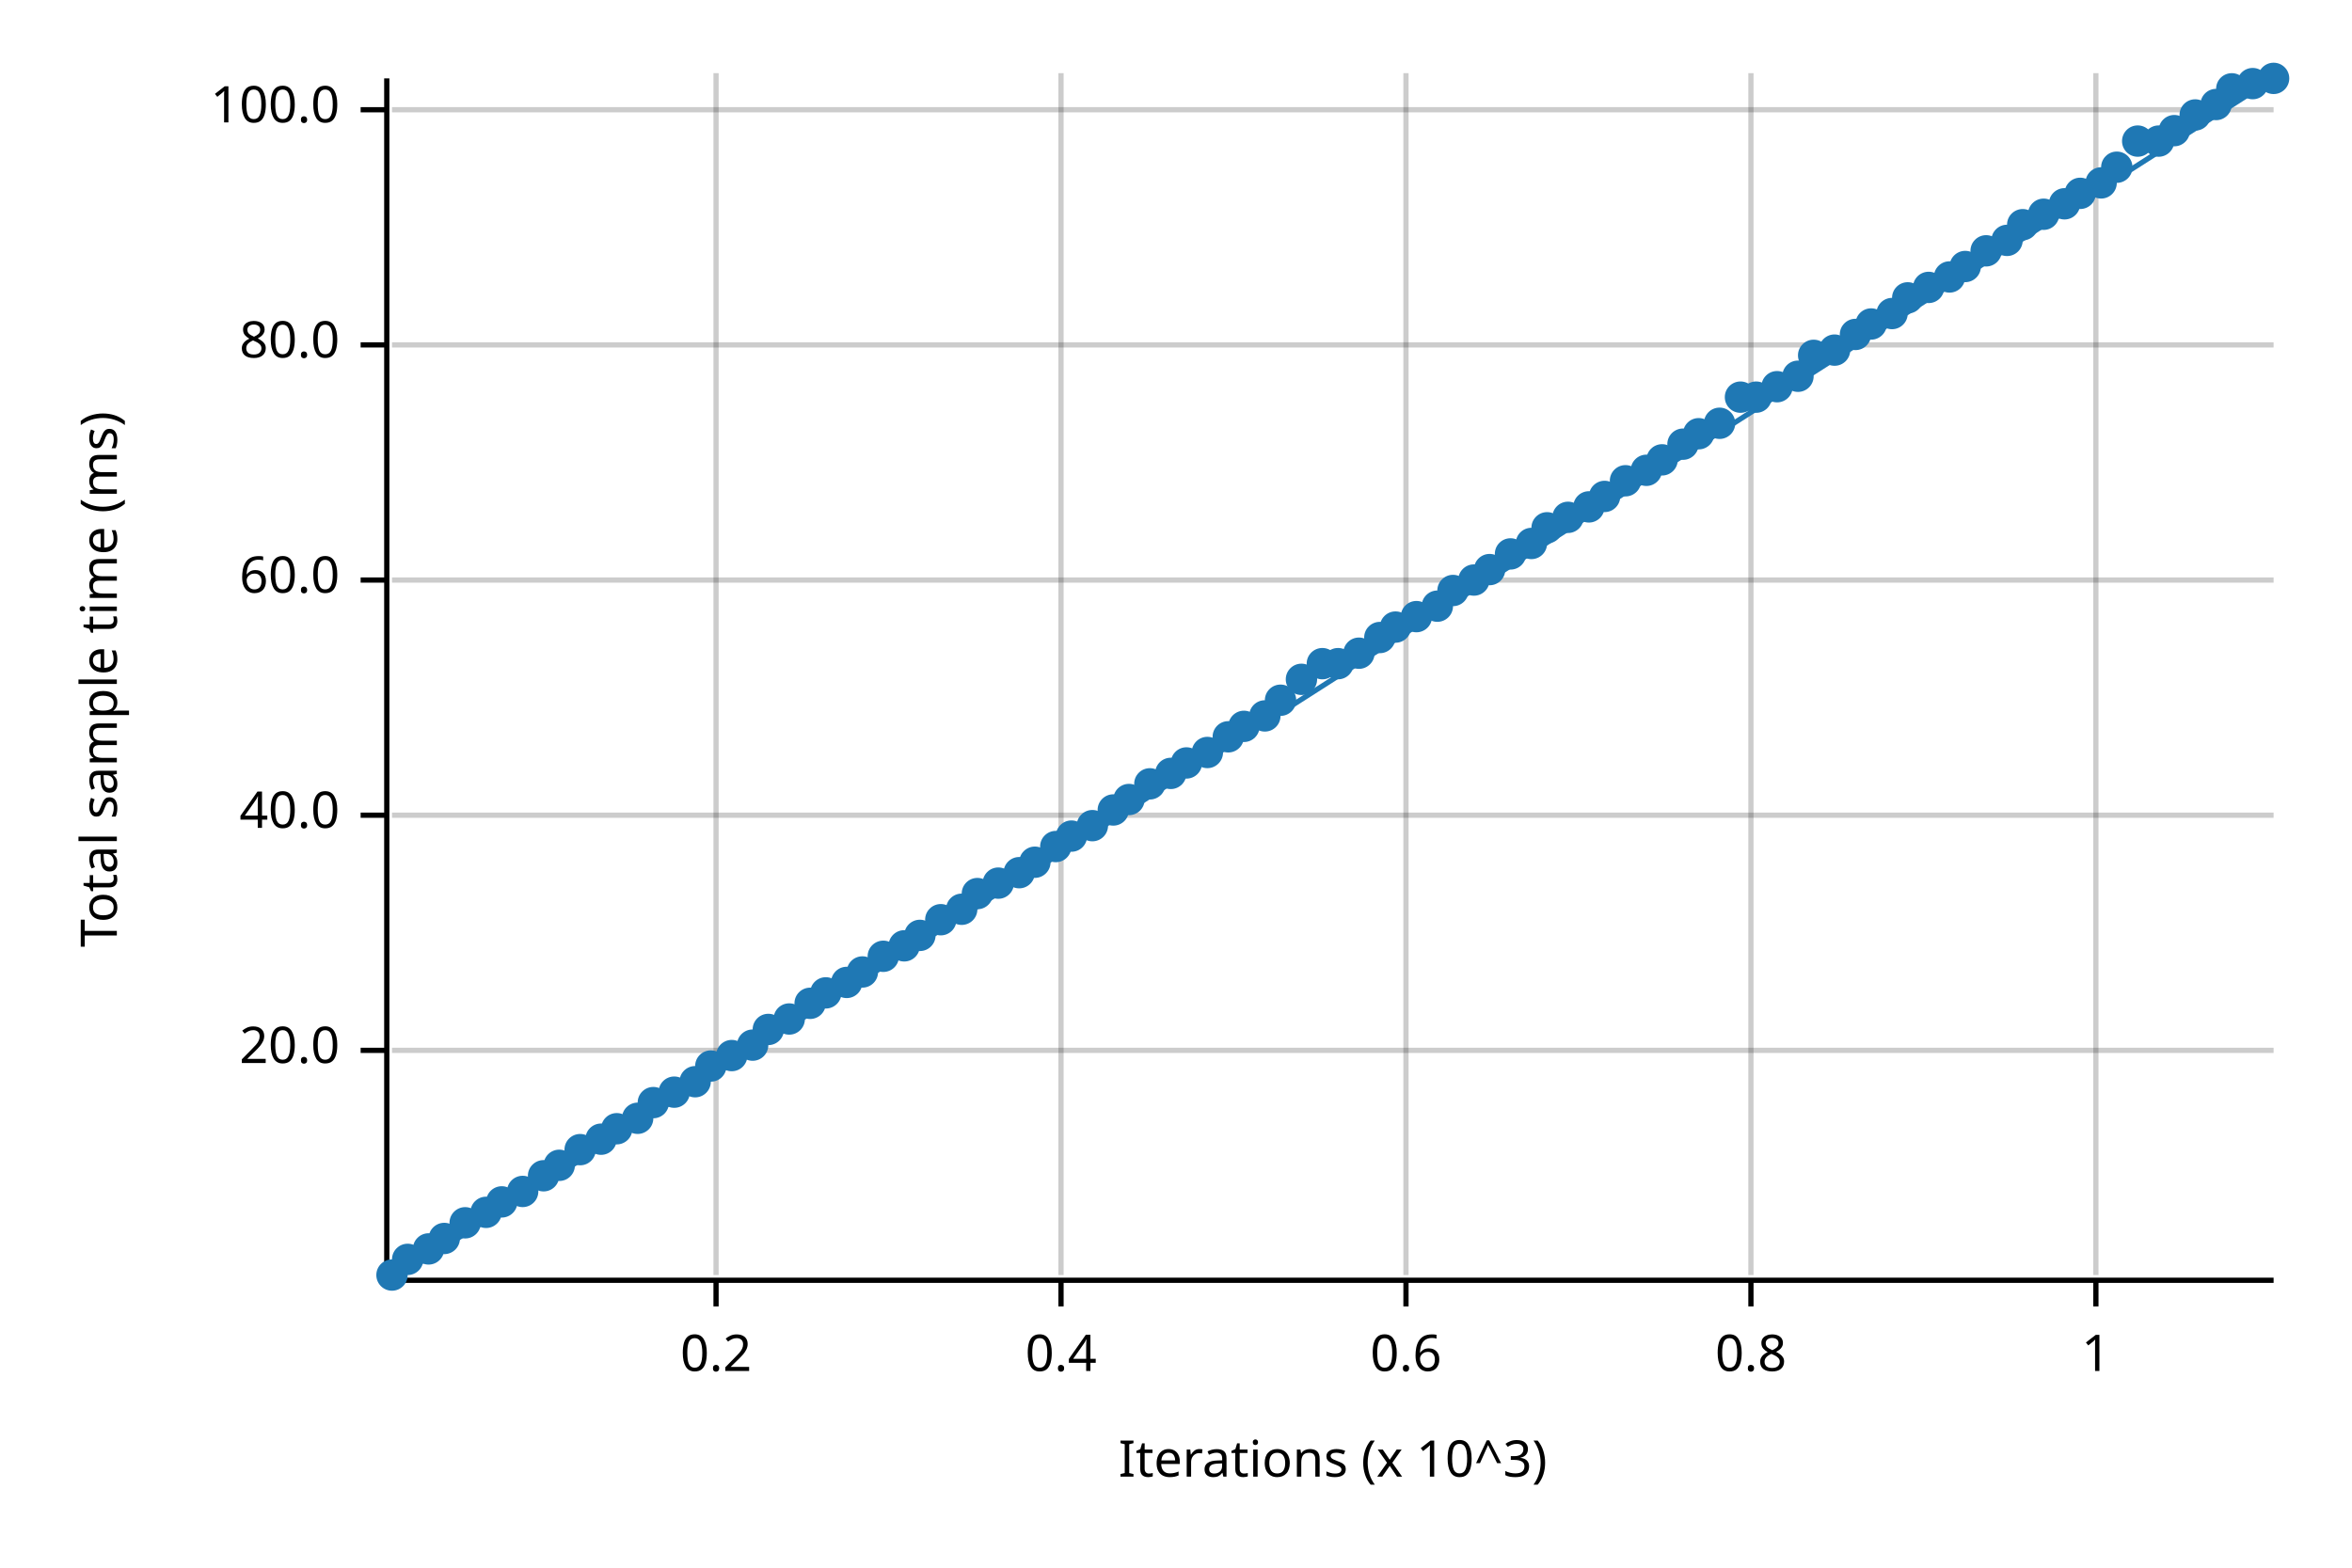
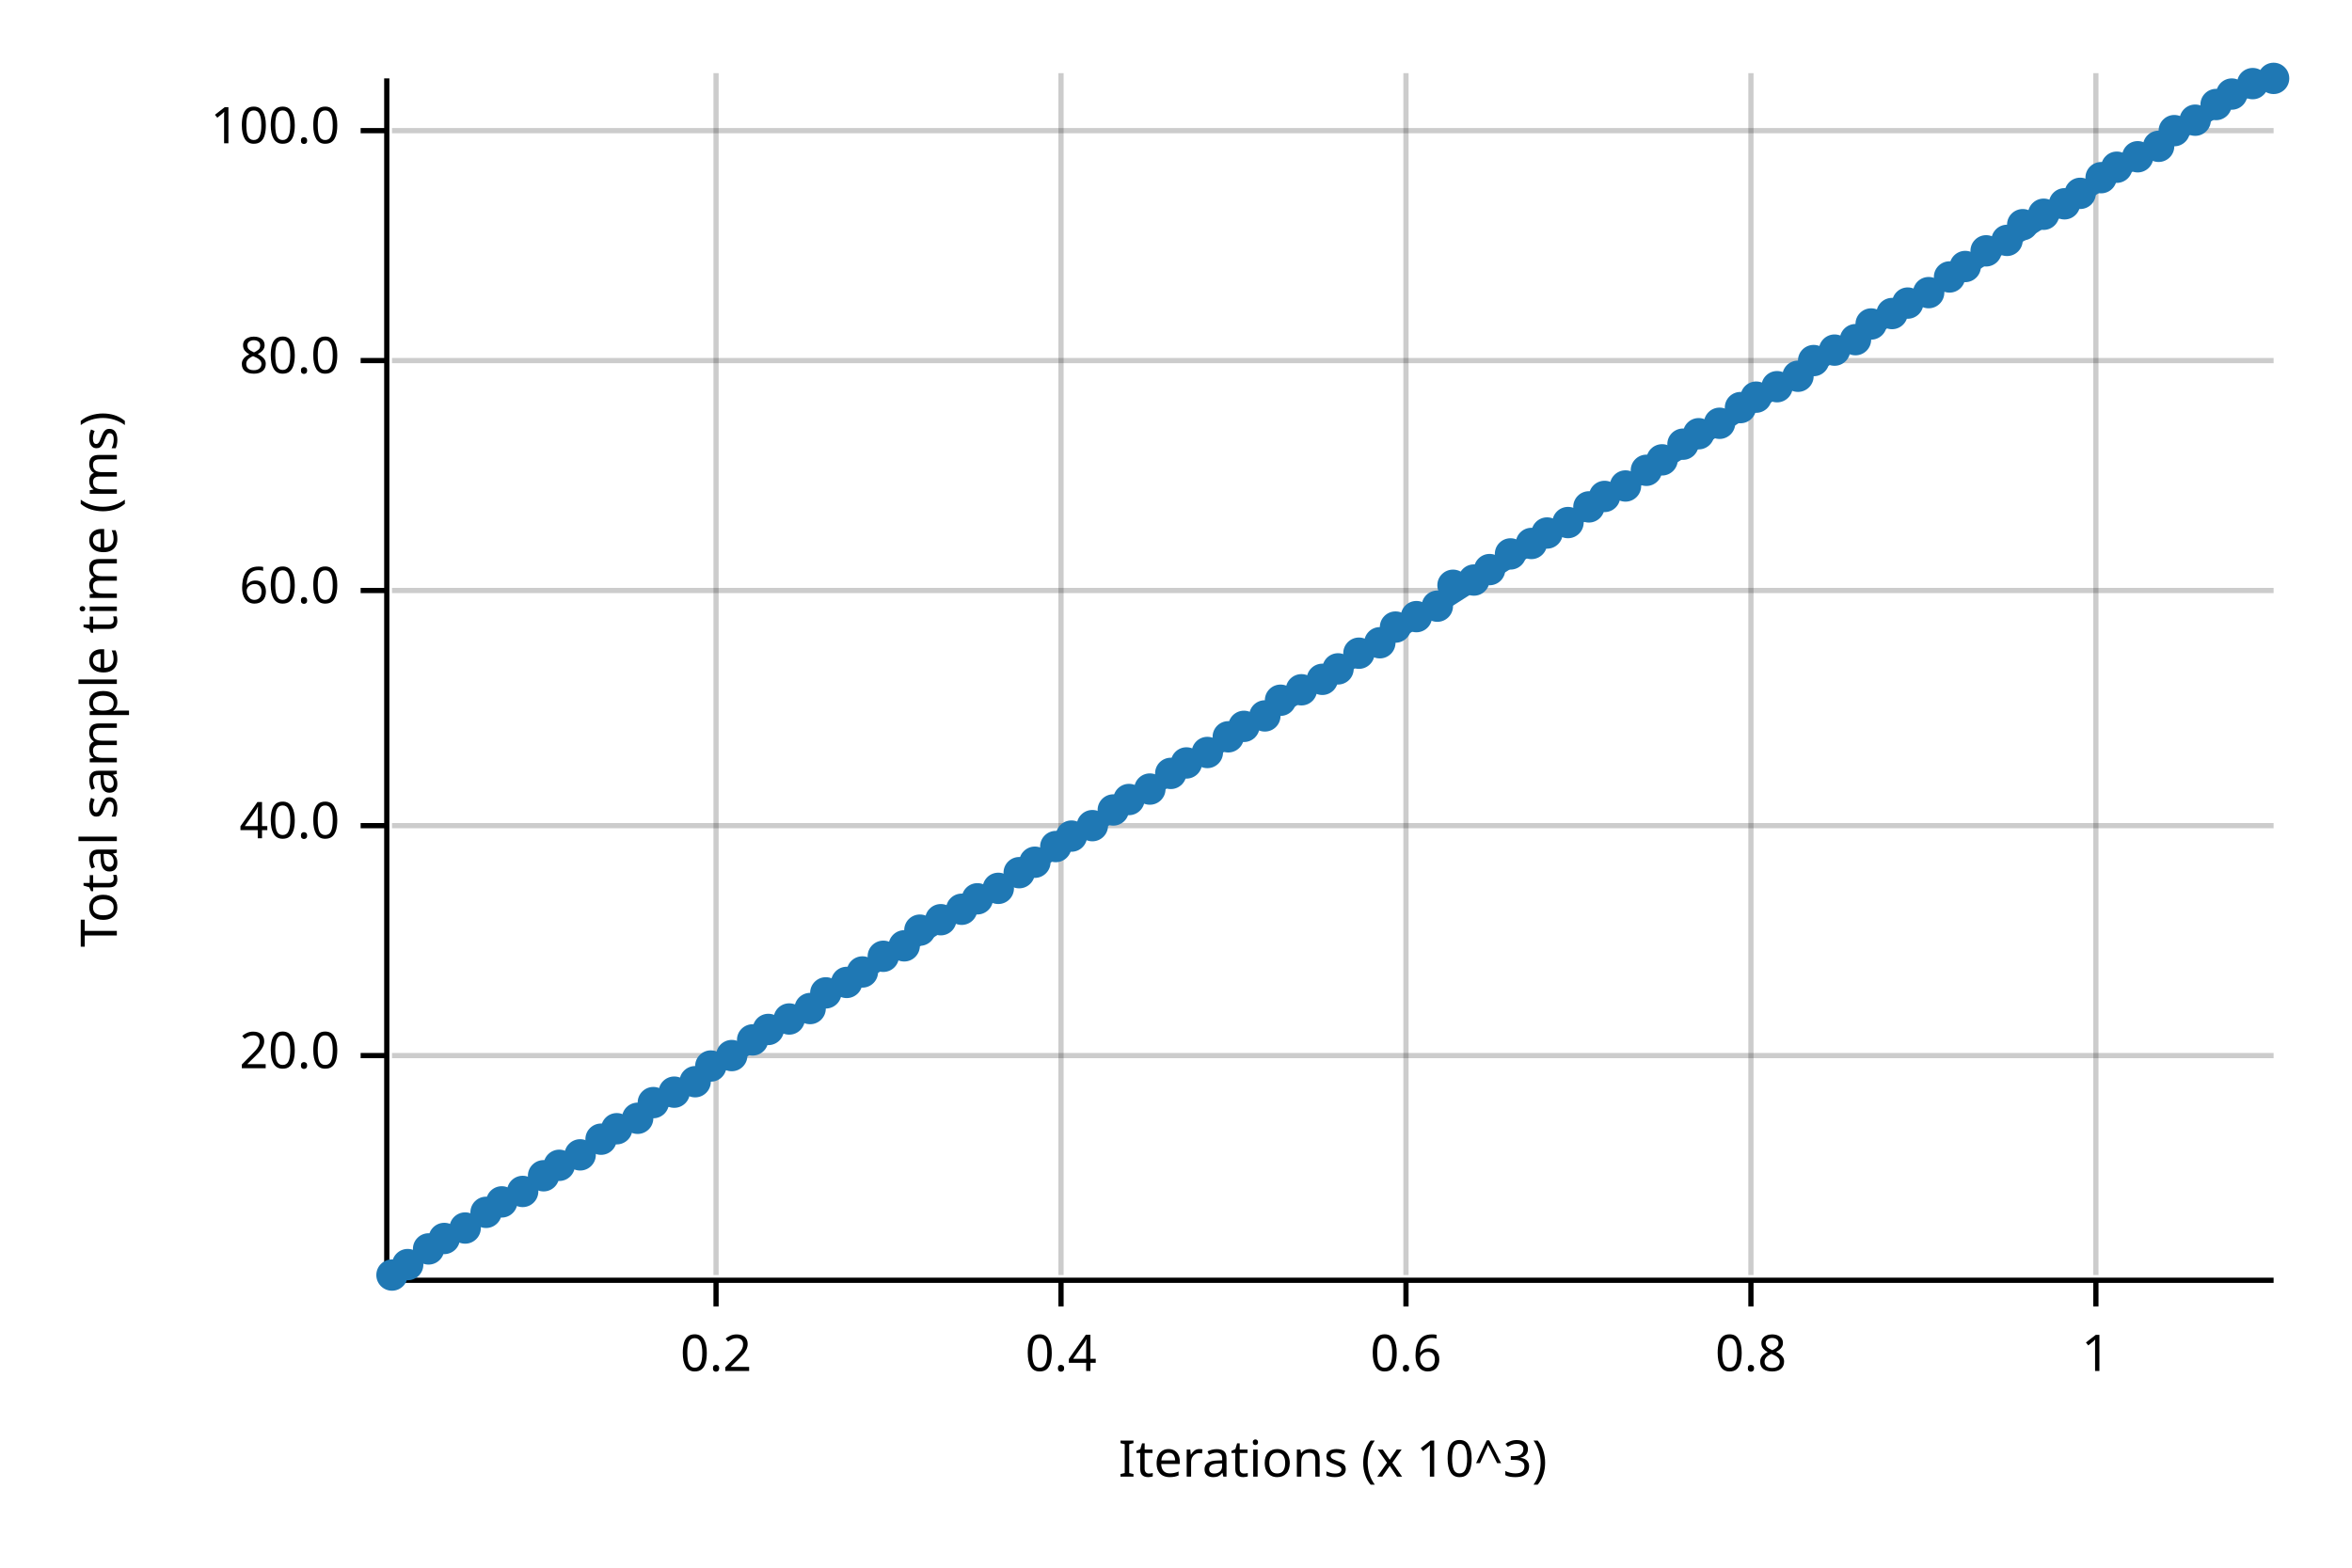
<svg xmlns="http://www.w3.org/2000/svg" width="450" height="300" viewBox="0 0 450 300">
  <text x="15" y="130" dy="0.76em" text-anchor="middle" font-family="sans-serif" font-size="9.677" opacity="1" fill="#000000" transform="rotate(270, 15, 130)">
Total sample time (ms)
</text>
  <text x="255" y="285" dy="-0.5ex" text-anchor="middle" font-family="sans-serif" font-size="9.677" opacity="1" fill="#000000">
Iterations (x 10^3)
</text>
  <line opacity="0.2" stroke="#000000" stroke-width="1" x1="137" y1="244" x2="137" y2="14" />
  <line opacity="0.2" stroke="#000000" stroke-width="1" x1="203" y1="244" x2="203" y2="14" />
  <line opacity="0.2" stroke="#000000" stroke-width="1" x1="269" y1="244" x2="269" y2="14" />
  <line opacity="0.2" stroke="#000000" stroke-width="1" x1="335" y1="244" x2="335" y2="14" />
  <line opacity="0.2" stroke="#000000" stroke-width="1" x1="401" y1="244" x2="401" y2="14" />
-   <line opacity="0.2" stroke="#000000" stroke-width="1" x1="75" y1="201" x2="435" y2="201" />
-   <line opacity="0.2" stroke="#000000" stroke-width="1" x1="75" y1="156" x2="435" y2="156" />
-   <line opacity="0.2" stroke="#000000" stroke-width="1" x1="75" y1="111" x2="435" y2="111" />
-   <line opacity="0.2" stroke="#000000" stroke-width="1" x1="75" y1="66" x2="435" y2="66" />
-   <line opacity="0.2" stroke="#000000" stroke-width="1" x1="75" y1="21" x2="435" y2="21" />
+   <line opacity="0.2" stroke="#000000" stroke-width="1" x1="75" y1="202" x2="435" y2="202" />
+   <line opacity="0.2" stroke="#000000" stroke-width="1" x1="75" y1="158" x2="435" y2="158" />
+   <line opacity="0.2" stroke="#000000" stroke-width="1" x1="75" y1="113" x2="435" y2="113" />
+   <line opacity="0.2" stroke="#000000" stroke-width="1" x1="75" y1="69" x2="435" y2="69" />
+   <line opacity="0.2" stroke="#000000" stroke-width="1" x1="75" y1="25" x2="435" y2="25" />
  <polyline fill="none" opacity="1" stroke="#000000" stroke-width="1" points="74,15 74,245 " />
-   <text x="65" y="201" dy="0.5ex" text-anchor="end" font-family="sans-serif" font-size="9.677" opacity="1" fill="#000000">
+   <text x="65" y="202" dy="0.5ex" text-anchor="end" font-family="sans-serif" font-size="9.677" opacity="1" fill="#000000">
20.0
</text>
-   <polyline fill="none" opacity="1" stroke="#000000" stroke-width="1" points="69,201 74,201 " />
-   <text x="65" y="156" dy="0.5ex" text-anchor="end" font-family="sans-serif" font-size="9.677" opacity="1" fill="#000000">
+   <polyline fill="none" opacity="1" stroke="#000000" stroke-width="1" points="69,202 74,202 " />
+   <text x="65" y="158" dy="0.5ex" text-anchor="end" font-family="sans-serif" font-size="9.677" opacity="1" fill="#000000">
40.0
</text>
-   <polyline fill="none" opacity="1" stroke="#000000" stroke-width="1" points="69,156 74,156 " />
-   <text x="65" y="111" dy="0.5ex" text-anchor="end" font-family="sans-serif" font-size="9.677" opacity="1" fill="#000000">
+   <polyline fill="none" opacity="1" stroke="#000000" stroke-width="1" points="69,158 74,158 " />
+   <text x="65" y="113" dy="0.5ex" text-anchor="end" font-family="sans-serif" font-size="9.677" opacity="1" fill="#000000">
60.0
</text>
-   <polyline fill="none" opacity="1" stroke="#000000" stroke-width="1" points="69,111 74,111 " />
-   <text x="65" y="66" dy="0.5ex" text-anchor="end" font-family="sans-serif" font-size="9.677" opacity="1" fill="#000000">
+   <polyline fill="none" opacity="1" stroke="#000000" stroke-width="1" points="69,113 74,113 " />
+   <text x="65" y="69" dy="0.5ex" text-anchor="end" font-family="sans-serif" font-size="9.677" opacity="1" fill="#000000">
80.0
</text>
-   <polyline fill="none" opacity="1" stroke="#000000" stroke-width="1" points="69,66 74,66 " />
-   <text x="65" y="21" dy="0.5ex" text-anchor="end" font-family="sans-serif" font-size="9.677" opacity="1" fill="#000000">
+   <polyline fill="none" opacity="1" stroke="#000000" stroke-width="1" points="69,69 74,69 " />
+   <text x="65" y="25" dy="0.5ex" text-anchor="end" font-family="sans-serif" font-size="9.677" opacity="1" fill="#000000">
100.0
</text>
-   <polyline fill="none" opacity="1" stroke="#000000" stroke-width="1" points="69,21 74,21 " />
+   <polyline fill="none" opacity="1" stroke="#000000" stroke-width="1" points="69,25 74,25 " />
  <polyline fill="none" opacity="1" stroke="#000000" stroke-width="1" points="75,245 435,245 " />
  <text x="137" y="255" dy="0.76em" text-anchor="middle" font-family="sans-serif" font-size="9.677" opacity="1" fill="#000000">
0.2
</text>
  <polyline fill="none" opacity="1" stroke="#000000" stroke-width="1" points="137,245 137,250 " />
  <text x="203" y="255" dy="0.76em" text-anchor="middle" font-family="sans-serif" font-size="9.677" opacity="1" fill="#000000">
0.4
</text>
  <polyline fill="none" opacity="1" stroke="#000000" stroke-width="1" points="203,245 203,250 " />
  <text x="269" y="255" dy="0.76em" text-anchor="middle" font-family="sans-serif" font-size="9.677" opacity="1" fill="#000000">
0.6
</text>
  <polyline fill="none" opacity="1" stroke="#000000" stroke-width="1" points="269,245 269,250 " />
  <text x="335" y="255" dy="0.76em" text-anchor="middle" font-family="sans-serif" font-size="9.677" opacity="1" fill="#000000">
0.8
</text>
  <polyline fill="none" opacity="1" stroke="#000000" stroke-width="1" points="335,245 335,250 " />
  <text x="401" y="255" dy="0.76em" text-anchor="middle" font-family="sans-serif" font-size="9.677" opacity="1" fill="#000000">
1
</text>
  <polyline fill="none" opacity="1" stroke="#000000" stroke-width="1" points="401,245 401,250 " />
  <circle cx="75" cy="244" r="3" opacity="1" fill="#1F78B4" stroke="none" stroke-width="1" />
-   <circle cx="78" cy="241" r="3" opacity="1" fill="#1F78B4" stroke="none" stroke-width="1" />
+   <circle cx="78" cy="242" r="3" opacity="1" fill="#1F78B4" stroke="none" stroke-width="1" />
  <circle cx="82" cy="239" r="3" opacity="1" fill="#1F78B4" stroke="none" stroke-width="1" />
  <circle cx="85" cy="237" r="3" opacity="1" fill="#1F78B4" stroke="none" stroke-width="1" />
-   <circle cx="89" cy="234" r="3" opacity="1" fill="#1F78B4" stroke="none" stroke-width="1" />
+   <circle cx="89" cy="235" r="3" opacity="1" fill="#1F78B4" stroke="none" stroke-width="1" />
  <circle cx="93" cy="232" r="3" opacity="1" fill="#1F78B4" stroke="none" stroke-width="1" />
  <circle cx="96" cy="230" r="3" opacity="1" fill="#1F78B4" stroke="none" stroke-width="1" />
  <circle cx="100" cy="228" r="3" opacity="1" fill="#1F78B4" stroke="none" stroke-width="1" />
  <circle cx="104" cy="225" r="3" opacity="1" fill="#1F78B4" stroke="none" stroke-width="1" />
  <circle cx="107" cy="223" r="3" opacity="1" fill="#1F78B4" stroke="none" stroke-width="1" />
-   <circle cx="111" cy="220" r="3" opacity="1" fill="#1F78B4" stroke="none" stroke-width="1" />
+   <circle cx="111" cy="221" r="3" opacity="1" fill="#1F78B4" stroke="none" stroke-width="1" />
  <circle cx="115" cy="218" r="3" opacity="1" fill="#1F78B4" stroke="none" stroke-width="1" />
  <circle cx="118" cy="216" r="3" opacity="1" fill="#1F78B4" stroke="none" stroke-width="1" />
  <circle cx="122" cy="214" r="3" opacity="1" fill="#1F78B4" stroke="none" stroke-width="1" />
  <circle cx="125" cy="211" r="3" opacity="1" fill="#1F78B4" stroke="none" stroke-width="1" />
  <circle cx="129" cy="209" r="3" opacity="1" fill="#1F78B4" stroke="none" stroke-width="1" />
  <circle cx="133" cy="207" r="3" opacity="1" fill="#1F78B4" stroke="none" stroke-width="1" />
  <circle cx="136" cy="204" r="3" opacity="1" fill="#1F78B4" stroke="none" stroke-width="1" />
  <circle cx="140" cy="202" r="3" opacity="1" fill="#1F78B4" stroke="none" stroke-width="1" />
-   <circle cx="144" cy="200" r="3" opacity="1" fill="#1F78B4" stroke="none" stroke-width="1" />
+   <circle cx="144" cy="199" r="3" opacity="1" fill="#1F78B4" stroke="none" stroke-width="1" />
  <circle cx="147" cy="197" r="3" opacity="1" fill="#1F78B4" stroke="none" stroke-width="1" />
  <circle cx="151" cy="195" r="3" opacity="1" fill="#1F78B4" stroke="none" stroke-width="1" />
-   <circle cx="155" cy="192" r="3" opacity="1" fill="#1F78B4" stroke="none" stroke-width="1" />
+   <circle cx="155" cy="193" r="3" opacity="1" fill="#1F78B4" stroke="none" stroke-width="1" />
  <circle cx="158" cy="190" r="3" opacity="1" fill="#1F78B4" stroke="none" stroke-width="1" />
  <circle cx="162" cy="188" r="3" opacity="1" fill="#1F78B4" stroke="none" stroke-width="1" />
  <circle cx="165" cy="186" r="3" opacity="1" fill="#1F78B4" stroke="none" stroke-width="1" />
  <circle cx="169" cy="183" r="3" opacity="1" fill="#1F78B4" stroke="none" stroke-width="1" />
  <circle cx="173" cy="181" r="3" opacity="1" fill="#1F78B4" stroke="none" stroke-width="1" />
-   <circle cx="176" cy="179" r="3" opacity="1" fill="#1F78B4" stroke="none" stroke-width="1" />
+   <circle cx="176" cy="178" r="3" opacity="1" fill="#1F78B4" stroke="none" stroke-width="1" />
  <circle cx="180" cy="176" r="3" opacity="1" fill="#1F78B4" stroke="none" stroke-width="1" />
  <circle cx="184" cy="174" r="3" opacity="1" fill="#1F78B4" stroke="none" stroke-width="1" />
-   <circle cx="187" cy="171" r="3" opacity="1" fill="#1F78B4" stroke="none" stroke-width="1" />
-   <circle cx="191" cy="169" r="3" opacity="1" fill="#1F78B4" stroke="none" stroke-width="1" />
+   <circle cx="187" cy="172" r="3" opacity="1" fill="#1F78B4" stroke="none" stroke-width="1" />
+   <circle cx="191" cy="170" r="3" opacity="1" fill="#1F78B4" stroke="none" stroke-width="1" />
  <circle cx="195" cy="167" r="3" opacity="1" fill="#1F78B4" stroke="none" stroke-width="1" />
  <circle cx="198" cy="165" r="3" opacity="1" fill="#1F78B4" stroke="none" stroke-width="1" />
  <circle cx="202" cy="162" r="3" opacity="1" fill="#1F78B4" stroke="none" stroke-width="1" />
  <circle cx="205" cy="160" r="3" opacity="1" fill="#1F78B4" stroke="none" stroke-width="1" />
  <circle cx="209" cy="158" r="3" opacity="1" fill="#1F78B4" stroke="none" stroke-width="1" />
  <circle cx="213" cy="155" r="3" opacity="1" fill="#1F78B4" stroke="none" stroke-width="1" />
  <circle cx="216" cy="153" r="3" opacity="1" fill="#1F78B4" stroke="none" stroke-width="1" />
-   <circle cx="220" cy="150" r="3" opacity="1" fill="#1F78B4" stroke="none" stroke-width="1" />
+   <circle cx="220" cy="151" r="3" opacity="1" fill="#1F78B4" stroke="none" stroke-width="1" />
  <circle cx="224" cy="148" r="3" opacity="1" fill="#1F78B4" stroke="none" stroke-width="1" />
  <circle cx="227" cy="146" r="3" opacity="1" fill="#1F78B4" stroke="none" stroke-width="1" />
  <circle cx="231" cy="144" r="3" opacity="1" fill="#1F78B4" stroke="none" stroke-width="1" />
  <circle cx="235" cy="141" r="3" opacity="1" fill="#1F78B4" stroke="none" stroke-width="1" />
  <circle cx="238" cy="139" r="3" opacity="1" fill="#1F78B4" stroke="none" stroke-width="1" />
  <circle cx="242" cy="137" r="3" opacity="1" fill="#1F78B4" stroke="none" stroke-width="1" />
  <circle cx="245" cy="134" r="3" opacity="1" fill="#1F78B4" stroke="none" stroke-width="1" />
-   <circle cx="249" cy="130" r="3" opacity="1" fill="#1F78B4" stroke="none" stroke-width="1" />
-   <circle cx="253" cy="127" r="3" opacity="1" fill="#1F78B4" stroke="none" stroke-width="1" />
-   <circle cx="256" cy="127" r="3" opacity="1" fill="#1F78B4" stroke="none" stroke-width="1" />
+   <circle cx="249" cy="132" r="3" opacity="1" fill="#1F78B4" stroke="none" stroke-width="1" />
+   <circle cx="253" cy="130" r="3" opacity="1" fill="#1F78B4" stroke="none" stroke-width="1" />
+   <circle cx="256" cy="128" r="3" opacity="1" fill="#1F78B4" stroke="none" stroke-width="1" />
  <circle cx="260" cy="125" r="3" opacity="1" fill="#1F78B4" stroke="none" stroke-width="1" />
-   <circle cx="264" cy="122" r="3" opacity="1" fill="#1F78B4" stroke="none" stroke-width="1" />
+   <circle cx="264" cy="123" r="3" opacity="1" fill="#1F78B4" stroke="none" stroke-width="1" />
  <circle cx="267" cy="120" r="3" opacity="1" fill="#1F78B4" stroke="none" stroke-width="1" />
  <circle cx="271" cy="118" r="3" opacity="1" fill="#1F78B4" stroke="none" stroke-width="1" />
  <circle cx="275" cy="116" r="3" opacity="1" fill="#1F78B4" stroke="none" stroke-width="1" />
-   <circle cx="278" cy="113" r="3" opacity="1" fill="#1F78B4" stroke="none" stroke-width="1" />
+   <circle cx="278" cy="112" r="3" opacity="1" fill="#1F78B4" stroke="none" stroke-width="1" />
  <circle cx="282" cy="111" r="3" opacity="1" fill="#1F78B4" stroke="none" stroke-width="1" />
  <circle cx="285" cy="109" r="3" opacity="1" fill="#1F78B4" stroke="none" stroke-width="1" />
  <circle cx="289" cy="106" r="3" opacity="1" fill="#1F78B4" stroke="none" stroke-width="1" />
  <circle cx="293" cy="104" r="3" opacity="1" fill="#1F78B4" stroke="none" stroke-width="1" />
-   <circle cx="296" cy="101" r="3" opacity="1" fill="#1F78B4" stroke="none" stroke-width="1" />
-   <circle cx="300" cy="99" r="3" opacity="1" fill="#1F78B4" stroke="none" stroke-width="1" />
+   <circle cx="296" cy="102" r="3" opacity="1" fill="#1F78B4" stroke="none" stroke-width="1" />
+   <circle cx="300" cy="100" r="3" opacity="1" fill="#1F78B4" stroke="none" stroke-width="1" />
  <circle cx="304" cy="97" r="3" opacity="1" fill="#1F78B4" stroke="none" stroke-width="1" />
  <circle cx="307" cy="95" r="3" opacity="1" fill="#1F78B4" stroke="none" stroke-width="1" />
-   <circle cx="311" cy="92" r="3" opacity="1" fill="#1F78B4" stroke="none" stroke-width="1" />
+   <circle cx="311" cy="93" r="3" opacity="1" fill="#1F78B4" stroke="none" stroke-width="1" />
  <circle cx="315" cy="90" r="3" opacity="1" fill="#1F78B4" stroke="none" stroke-width="1" />
  <circle cx="318" cy="88" r="3" opacity="1" fill="#1F78B4" stroke="none" stroke-width="1" />
  <circle cx="322" cy="85" r="3" opacity="1" fill="#1F78B4" stroke="none" stroke-width="1" />
  <circle cx="325" cy="83" r="3" opacity="1" fill="#1F78B4" stroke="none" stroke-width="1" />
  <circle cx="329" cy="81" r="3" opacity="1" fill="#1F78B4" stroke="none" stroke-width="1" />
-   <circle cx="333" cy="76" r="3" opacity="1" fill="#1F78B4" stroke="none" stroke-width="1" />
+   <circle cx="333" cy="78" r="3" opacity="1" fill="#1F78B4" stroke="none" stroke-width="1" />
  <circle cx="336" cy="76" r="3" opacity="1" fill="#1F78B4" stroke="none" stroke-width="1" />
  <circle cx="340" cy="74" r="3" opacity="1" fill="#1F78B4" stroke="none" stroke-width="1" />
  <circle cx="344" cy="72" r="3" opacity="1" fill="#1F78B4" stroke="none" stroke-width="1" />
-   <circle cx="347" cy="68" r="3" opacity="1" fill="#1F78B4" stroke="none" stroke-width="1" />
+   <circle cx="347" cy="69" r="3" opacity="1" fill="#1F78B4" stroke="none" stroke-width="1" />
  <circle cx="351" cy="67" r="3" opacity="1" fill="#1F78B4" stroke="none" stroke-width="1" />
-   <circle cx="355" cy="64" r="3" opacity="1" fill="#1F78B4" stroke="none" stroke-width="1" />
+   <circle cx="355" cy="65" r="3" opacity="1" fill="#1F78B4" stroke="none" stroke-width="1" />
  <circle cx="358" cy="62" r="3" opacity="1" fill="#1F78B4" stroke="none" stroke-width="1" />
  <circle cx="362" cy="60" r="3" opacity="1" fill="#1F78B4" stroke="none" stroke-width="1" />
-   <circle cx="365" cy="57" r="3" opacity="1" fill="#1F78B4" stroke="none" stroke-width="1" />
-   <circle cx="369" cy="55" r="3" opacity="1" fill="#1F78B4" stroke="none" stroke-width="1" />
+   <circle cx="365" cy="58" r="3" opacity="1" fill="#1F78B4" stroke="none" stroke-width="1" />
+   <circle cx="369" cy="56" r="3" opacity="1" fill="#1F78B4" stroke="none" stroke-width="1" />
  <circle cx="373" cy="53" r="3" opacity="1" fill="#1F78B4" stroke="none" stroke-width="1" />
  <circle cx="376" cy="51" r="3" opacity="1" fill="#1F78B4" stroke="none" stroke-width="1" />
  <circle cx="380" cy="48" r="3" opacity="1" fill="#1F78B4" stroke="none" stroke-width="1" />
  <circle cx="384" cy="46" r="3" opacity="1" fill="#1F78B4" stroke="none" stroke-width="1" />
  <circle cx="387" cy="43" r="3" opacity="1" fill="#1F78B4" stroke="none" stroke-width="1" />
  <circle cx="391" cy="41" r="3" opacity="1" fill="#1F78B4" stroke="none" stroke-width="1" />
  <circle cx="395" cy="39" r="3" opacity="1" fill="#1F78B4" stroke="none" stroke-width="1" />
  <circle cx="398" cy="37" r="3" opacity="1" fill="#1F78B4" stroke="none" stroke-width="1" />
-   <circle cx="402" cy="35" r="3" opacity="1" fill="#1F78B4" stroke="none" stroke-width="1" />
+   <circle cx="402" cy="34" r="3" opacity="1" fill="#1F78B4" stroke="none" stroke-width="1" />
  <circle cx="405" cy="32" r="3" opacity="1" fill="#1F78B4" stroke="none" stroke-width="1" />
-   <circle cx="409" cy="27" r="3" opacity="1" fill="#1F78B4" stroke="none" stroke-width="1" />
-   <circle cx="413" cy="27" r="3" opacity="1" fill="#1F78B4" stroke="none" stroke-width="1" />
+   <circle cx="409" cy="30" r="3" opacity="1" fill="#1F78B4" stroke="none" stroke-width="1" />
+   <circle cx="413" cy="28" r="3" opacity="1" fill="#1F78B4" stroke="none" stroke-width="1" />
  <circle cx="416" cy="25" r="3" opacity="1" fill="#1F78B4" stroke="none" stroke-width="1" />
-   <circle cx="420" cy="22" r="3" opacity="1" fill="#1F78B4" stroke="none" stroke-width="1" />
+   <circle cx="420" cy="23" r="3" opacity="1" fill="#1F78B4" stroke="none" stroke-width="1" />
  <circle cx="424" cy="20" r="3" opacity="1" fill="#1F78B4" stroke="none" stroke-width="1" />
-   <circle cx="427" cy="17" r="3" opacity="1" fill="#1F78B4" stroke="none" stroke-width="1" />
+   <circle cx="427" cy="18" r="3" opacity="1" fill="#1F78B4" stroke="none" stroke-width="1" />
  <circle cx="431" cy="16" r="3" opacity="1" fill="#1F78B4" stroke="none" stroke-width="1" />
  <circle cx="435" cy="15" r="3" opacity="1" fill="#1F78B4" stroke="none" stroke-width="1" />
  <polyline fill="none" opacity="1" stroke="#1F78B4" stroke-width="1" points="75,245 435,15 " />
  <polygon opacity="0.25" fill="#1F78B4" points="75,245 435,15 435,15 " />
</svg>
